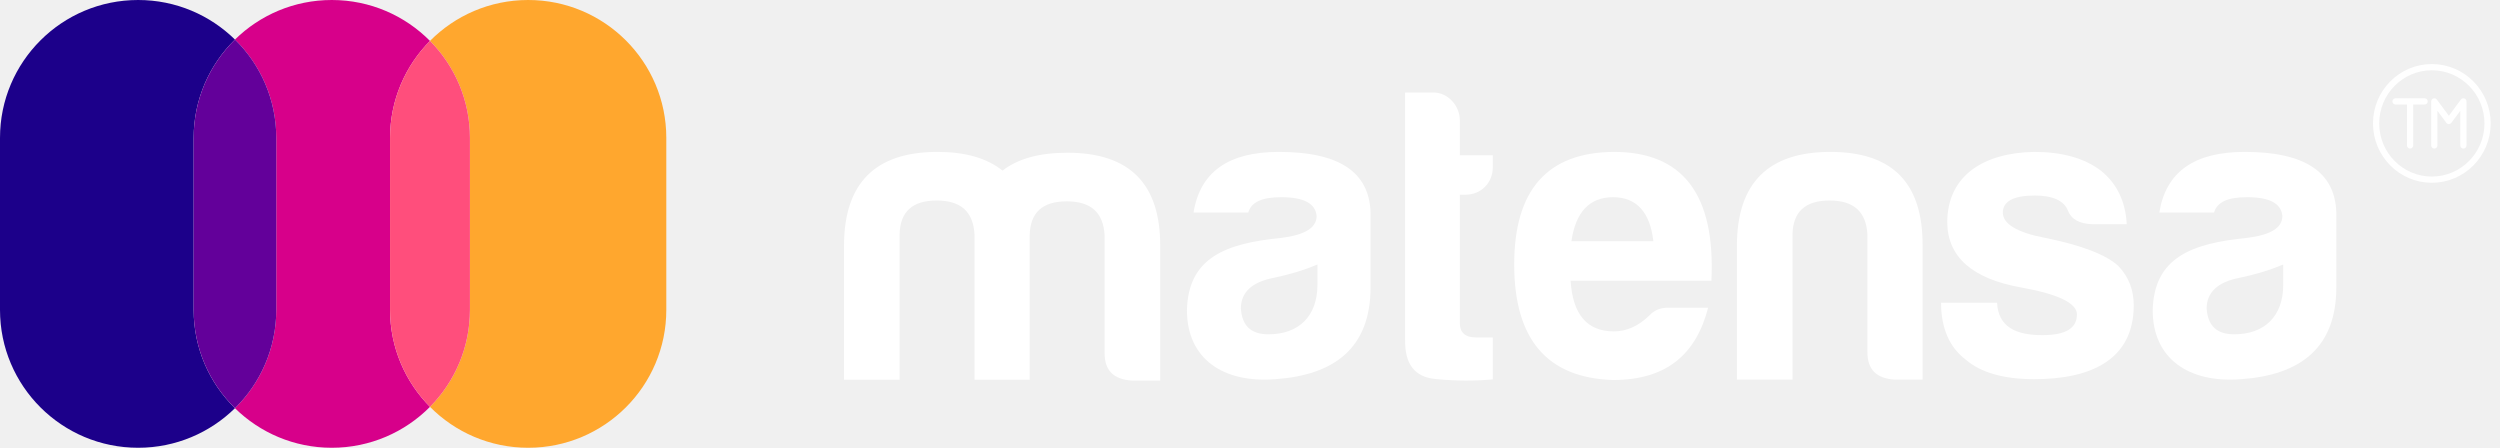
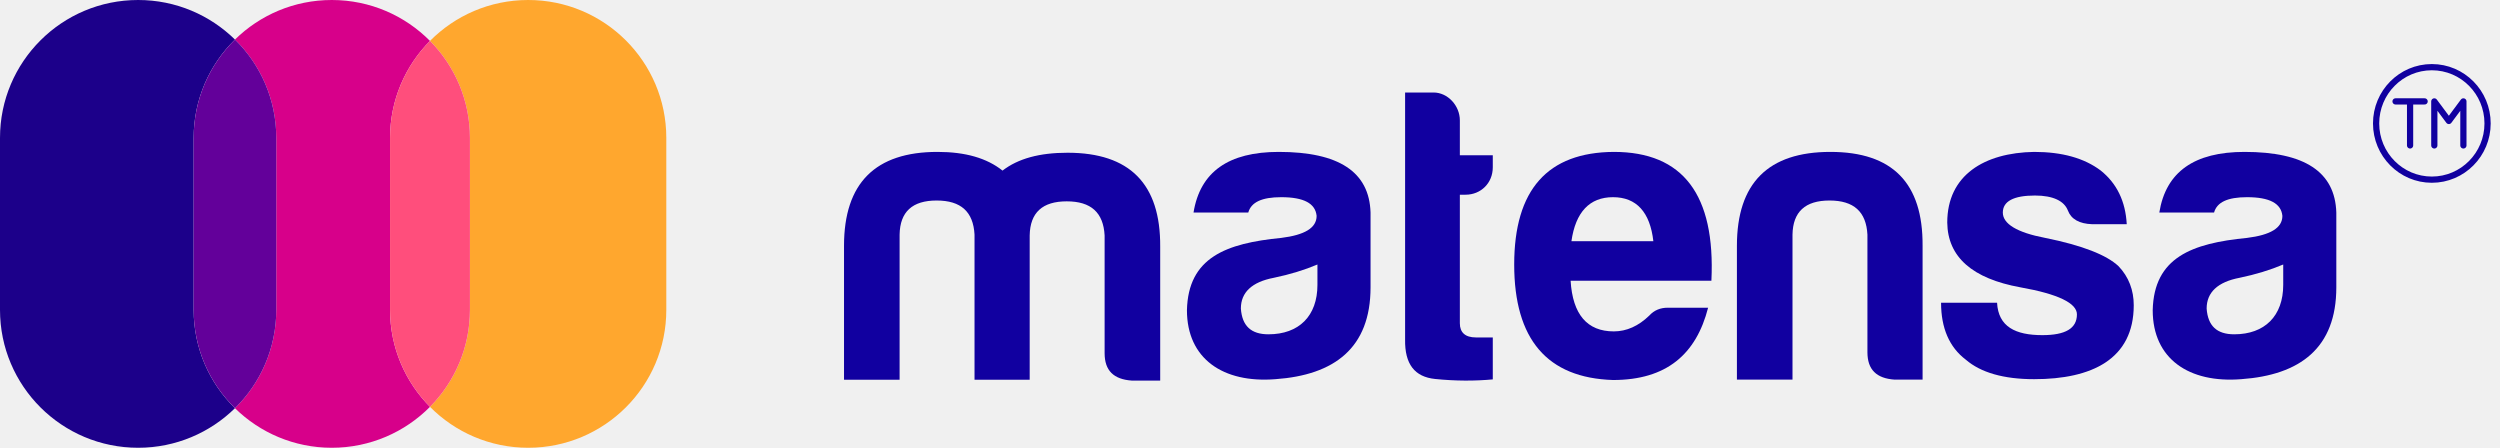
<svg xmlns="http://www.w3.org/2000/svg" width="201" height="36" viewBox="0 0 201 36" fill="none">
  <path d="M15.569 24.912V11.088C15.569 7.992 16.841 5.192 18.891 3.181C16.887 1.214 14.139 0 11.106 0C4.972 0 0 4.964 0 11.088V24.912C0 31.036 4.972 36 11.106 36C14.139 36 16.887 34.786 18.891 32.819C16.841 30.808 15.569 28.008 15.569 24.912Z" fill="#1C008A" />
  <path d="M31.359 11.088C31.359 8.048 32.585 5.293 34.57 3.29C32.557 1.259 29.764 0 26.675 0C23.643 0 20.895 1.214 18.891 3.181C20.94 5.192 22.212 7.992 22.212 11.088V24.912C22.212 28.008 20.94 30.808 18.891 32.819C20.895 34.786 23.643 36 26.675 36C29.764 36 32.557 34.741 34.57 32.71C32.585 30.707 31.359 27.952 31.359 24.912V11.088Z" fill="#D7008A" />
  <path d="M22.213 24.912V11.088C22.213 7.992 20.941 5.192 18.892 3.181C16.842 5.192 15.57 7.992 15.57 11.088V24.912C15.57 28.008 16.842 30.807 18.892 32.819C20.941 30.807 22.213 28.008 22.213 24.912Z" fill="#63009A" />
  <path d="M42.465 0C39.377 0 36.583 1.259 34.57 3.29C36.555 5.293 37.782 8.048 37.782 11.088V24.912C37.782 27.952 36.555 30.707 34.57 32.71C36.583 34.741 39.377 36 42.465 36C48.599 36 53.571 31.036 53.571 24.912V11.088C53.571 4.964 48.599 0 42.465 0Z" fill="#FFA72E" />
  <path d="M37.782 11.088C37.782 8.047 36.556 5.293 34.571 3.29C32.586 5.293 31.359 8.047 31.359 11.088V24.912C31.359 27.952 32.586 30.706 34.571 32.71C36.556 30.706 37.782 27.952 37.782 24.912V11.088Z" fill="#FF4E7C" />
-   <path d="M72.328 18.861V30.532H67.859V19.763C67.859 14.718 70.375 12.213 75.373 12.213C77.624 12.213 79.345 12.714 80.603 13.716C81.86 12.747 83.582 12.28 85.832 12.28C90.83 12.28 93.313 14.785 93.28 19.829V30.599H90.996C89.539 30.499 88.811 29.797 88.811 28.395V18.927C88.712 17.09 87.719 16.188 85.766 16.188C83.813 16.188 82.82 17.09 82.787 18.927V30.532H78.352V18.861C78.252 17.023 77.26 16.121 75.307 16.121C73.354 16.121 72.361 17.023 72.328 18.861Z" fill="white" />
-   <path d="M100.361 17.09H95.959C96.489 13.816 98.773 12.213 102.811 12.213C107.643 12.213 110.093 13.816 110.192 17.09V23.103C110.192 27.98 107.279 30.152 102.546 30.486C98.342 30.82 95.43 28.849 95.43 24.941C95.529 20.698 98.574 19.562 103.009 19.128C104.896 18.894 105.856 18.326 105.856 17.357C105.757 16.355 104.83 15.854 103.009 15.854C101.454 15.854 100.593 16.255 100.361 17.09ZM105.922 22.903V21.266C104.896 21.7 103.704 22.068 102.414 22.335C100.659 22.669 99.766 23.504 99.766 24.807C99.865 26.21 100.593 26.878 101.983 26.878C104.433 26.878 105.922 25.408 105.922 22.903Z" fill="white" />
-   <path d="M117.835 15.654H117.372V25.994C117.372 26.729 117.802 27.13 118.663 27.13H120.02V30.503C118.597 30.637 117.041 30.637 115.386 30.47C113.731 30.303 112.937 29.267 112.97 27.297V7.437H115.254C116.412 7.437 117.372 8.506 117.372 9.675V12.481H120.02V13.45C120.02 14.719 119.06 15.654 117.835 15.654Z" fill="white" />
-   <path d="M129.686 30.553C124.39 30.386 121.742 27.279 121.742 21.266C121.742 15.253 124.423 12.246 129.752 12.213C135.313 12.213 137.928 15.654 137.597 22.569H126.277C126.442 25.275 127.601 26.644 129.752 26.644C130.778 26.644 131.738 26.21 132.599 25.375C132.996 24.941 133.492 24.74 134.088 24.74H137.332C136.372 28.482 133.989 30.553 129.686 30.553ZM126.343 19.395H132.93C132.665 17.057 131.573 15.854 129.686 15.854C127.799 15.854 126.674 17.057 126.343 19.395Z" fill="white" />
-   <path d="M152.325 30.522C150.869 30.422 150.141 29.721 150.141 28.318V18.861C150.042 17.023 149.049 16.121 147.096 16.121C145.143 16.121 144.15 17.023 144.117 18.861V30.522H139.648V19.763C139.648 14.718 142.164 12.213 147.162 12.213C152.16 12.213 154.609 14.718 154.576 19.763V30.522H152.325Z" fill="white" />
-   <path d="M164.205 26.945C166.058 26.945 166.985 26.41 166.985 25.275C166.985 24.373 165.463 23.638 162.451 23.103C158.578 22.402 156.592 20.665 156.559 17.892C156.559 14.084 159.538 12.28 163.543 12.213C165.794 12.213 167.581 12.714 168.905 13.716C170.196 14.752 170.891 16.188 170.99 18.026H168.21C167.184 17.992 166.522 17.625 166.257 16.923C165.959 16.155 165.065 15.72 163.609 15.72C161.888 15.72 161.027 16.188 161.027 17.09C161.027 17.992 162.153 18.694 164.437 19.128C167.416 19.729 169.368 20.498 170.328 21.4C171.156 22.268 171.553 23.337 171.553 24.54C171.553 28.882 168.177 30.486 163.543 30.486C161.094 30.486 159.24 29.951 158.048 28.916C156.725 27.914 156.062 26.377 156.062 24.339H160.564C160.663 26.277 162.054 26.945 164.205 26.945Z" fill="white" />
-   <path d="M178.01 17.09H173.608C174.137 13.816 176.421 12.213 180.459 12.213C185.292 12.213 187.741 13.816 187.84 17.09V23.103C187.84 27.98 184.928 30.152 180.194 30.486C175.991 30.82 173.078 28.849 173.078 24.941C173.177 20.698 176.223 19.562 180.658 19.128C182.544 18.894 183.504 18.326 183.504 17.357C183.405 16.355 182.478 15.854 180.658 15.854C179.102 15.854 178.242 16.255 178.01 17.09ZM183.571 22.903V21.266C182.544 21.7 181.353 22.068 180.062 22.335C178.308 22.669 177.414 23.504 177.414 24.807C177.513 26.21 178.242 26.878 179.632 26.878C182.081 26.878 183.571 25.408 183.571 22.903Z" fill="white" />
-   <path d="M195.52 14.445C197.995 14.445 200.001 12.421 200.001 9.923C200.001 7.425 197.995 5.4 195.52 5.4C193.045 5.4 191.039 7.425 191.039 9.923C191.039 12.421 193.045 14.445 195.52 14.445Z" stroke="white" stroke-width="0.5" stroke-linecap="round" stroke-linejoin="round" />
-   <path d="M192.602 8.153H194.939M193.771 8.153V11.693M195.719 11.693V8.153L196.888 9.726L198.057 8.153V11.693" stroke="white" stroke-width="0.5" stroke-linecap="round" stroke-linejoin="round" />
+   <path d="M72.328 18.861V30.532H67.859V19.763C67.859 14.718 70.375 12.213 75.373 12.213C77.624 12.213 79.345 12.714 80.603 13.716C81.86 12.747 83.582 12.28 85.832 12.28C90.83 12.28 93.313 14.785 93.28 19.829V30.599H90.996C89.539 30.499 88.811 29.797 88.811 28.395V18.927C88.712 17.09 87.719 16.188 85.766 16.188C83.813 16.188 82.82 17.09 82.787 18.927V30.532H78.352V18.861C78.252 17.023 77.26 16.121 75.307 16.121C73.354 16.121 72.361 17.023 72.328 18.861Z" fill="#1100A0" />
+   <path d="M100.361 17.09H95.959C96.489 13.816 98.773 12.213 102.811 12.213C107.643 12.213 110.093 13.816 110.192 17.09V23.103C110.192 27.98 107.279 30.152 102.546 30.486C98.342 30.82 95.43 28.849 95.43 24.941C95.529 20.698 98.574 19.562 103.009 19.128C104.896 18.894 105.856 18.326 105.856 17.357C105.757 16.355 104.83 15.854 103.009 15.854C101.454 15.854 100.593 16.255 100.361 17.09ZM105.922 22.903V21.266C104.896 21.7 103.704 22.068 102.414 22.335C100.659 22.669 99.766 23.504 99.766 24.807C99.865 26.21 100.593 26.878 101.983 26.878C104.433 26.878 105.922 25.408 105.922 22.903Z" fill="#1100A0" />
+   <path d="M117.835 15.654H117.372V25.994C117.372 26.729 117.802 27.13 118.663 27.13H120.02V30.503C118.597 30.637 117.041 30.637 115.386 30.47C113.731 30.303 112.937 29.267 112.97 27.297V7.437H115.254C116.412 7.437 117.372 8.506 117.372 9.675V12.481H120.02V13.45C120.02 14.719 119.06 15.654 117.835 15.654Z" fill="#1100A0" />
+   <path d="M129.686 30.553C124.39 30.386 121.742 27.279 121.742 21.266C121.742 15.253 124.423 12.246 129.752 12.213C135.313 12.213 137.928 15.654 137.597 22.569H126.277C126.442 25.275 127.601 26.644 129.752 26.644C130.778 26.644 131.738 26.21 132.599 25.375C132.996 24.941 133.492 24.74 134.088 24.74H137.332C136.372 28.482 133.989 30.553 129.686 30.553ZM126.343 19.395H132.93C132.665 17.057 131.573 15.854 129.686 15.854C127.799 15.854 126.674 17.057 126.343 19.395Z" fill="#1100A0" />
+   <path d="M152.325 30.522C150.869 30.422 150.141 29.721 150.141 28.318V18.861C150.042 17.023 149.049 16.121 147.096 16.121C145.143 16.121 144.15 17.023 144.117 18.861V30.522H139.648V19.763C139.648 14.718 142.164 12.213 147.162 12.213C152.16 12.213 154.609 14.718 154.576 19.763V30.522H152.325Z" fill="#1100A0" />
+   <path d="M164.205 26.945C166.058 26.945 166.985 26.41 166.985 25.275C166.985 24.373 165.463 23.638 162.451 23.103C158.578 22.402 156.592 20.665 156.559 17.892C156.559 14.084 159.538 12.28 163.543 12.213C165.794 12.213 167.581 12.714 168.905 13.716C170.196 14.752 170.891 16.188 170.99 18.026H168.21C167.184 17.992 166.522 17.625 166.257 16.923C165.959 16.155 165.065 15.72 163.609 15.72C161.888 15.72 161.027 16.188 161.027 17.09C161.027 17.992 162.153 18.694 164.437 19.128C167.416 19.729 169.368 20.498 170.328 21.4C171.156 22.268 171.553 23.337 171.553 24.54C171.553 28.882 168.177 30.486 163.543 30.486C161.094 30.486 159.24 29.951 158.048 28.916C156.725 27.914 156.062 26.377 156.062 24.339H160.564C160.663 26.277 162.054 26.945 164.205 26.945Z" fill="#1100A0" />
+   <path d="M178.01 17.09H173.608C174.137 13.816 176.421 12.213 180.459 12.213C185.292 12.213 187.741 13.816 187.84 17.09V23.103C187.84 27.98 184.928 30.152 180.194 30.486C175.991 30.82 173.078 28.849 173.078 24.941C173.177 20.698 176.223 19.562 180.658 19.128C182.544 18.894 183.504 18.326 183.504 17.357C183.405 16.355 182.478 15.854 180.658 15.854C179.102 15.854 178.242 16.255 178.01 17.09ZM183.571 22.903V21.266C182.544 21.7 181.353 22.068 180.062 22.335C178.308 22.669 177.414 23.504 177.414 24.807C177.513 26.21 178.242 26.878 179.632 26.878C182.081 26.878 183.571 25.408 183.571 22.903Z" fill="#1100A0" />
+   <path d="M195.52 14.445C197.995 14.445 200.001 12.421 200.001 9.923C200.001 7.425 197.995 5.4 195.52 5.4C193.045 5.4 191.039 7.425 191.039 9.923C191.039 12.421 193.045 14.445 195.52 14.445Z" stroke="#1100A0" stroke-width="0.5" stroke-linecap="round" stroke-linejoin="round" />
+   <path d="M192.602 8.153H194.939M193.771 8.153V11.693M195.719 11.693V8.153L196.888 9.726L198.057 8.153V11.693" stroke="#1100A0" stroke-width="0.5" stroke-linecap="round" stroke-linejoin="round" />
</svg>
